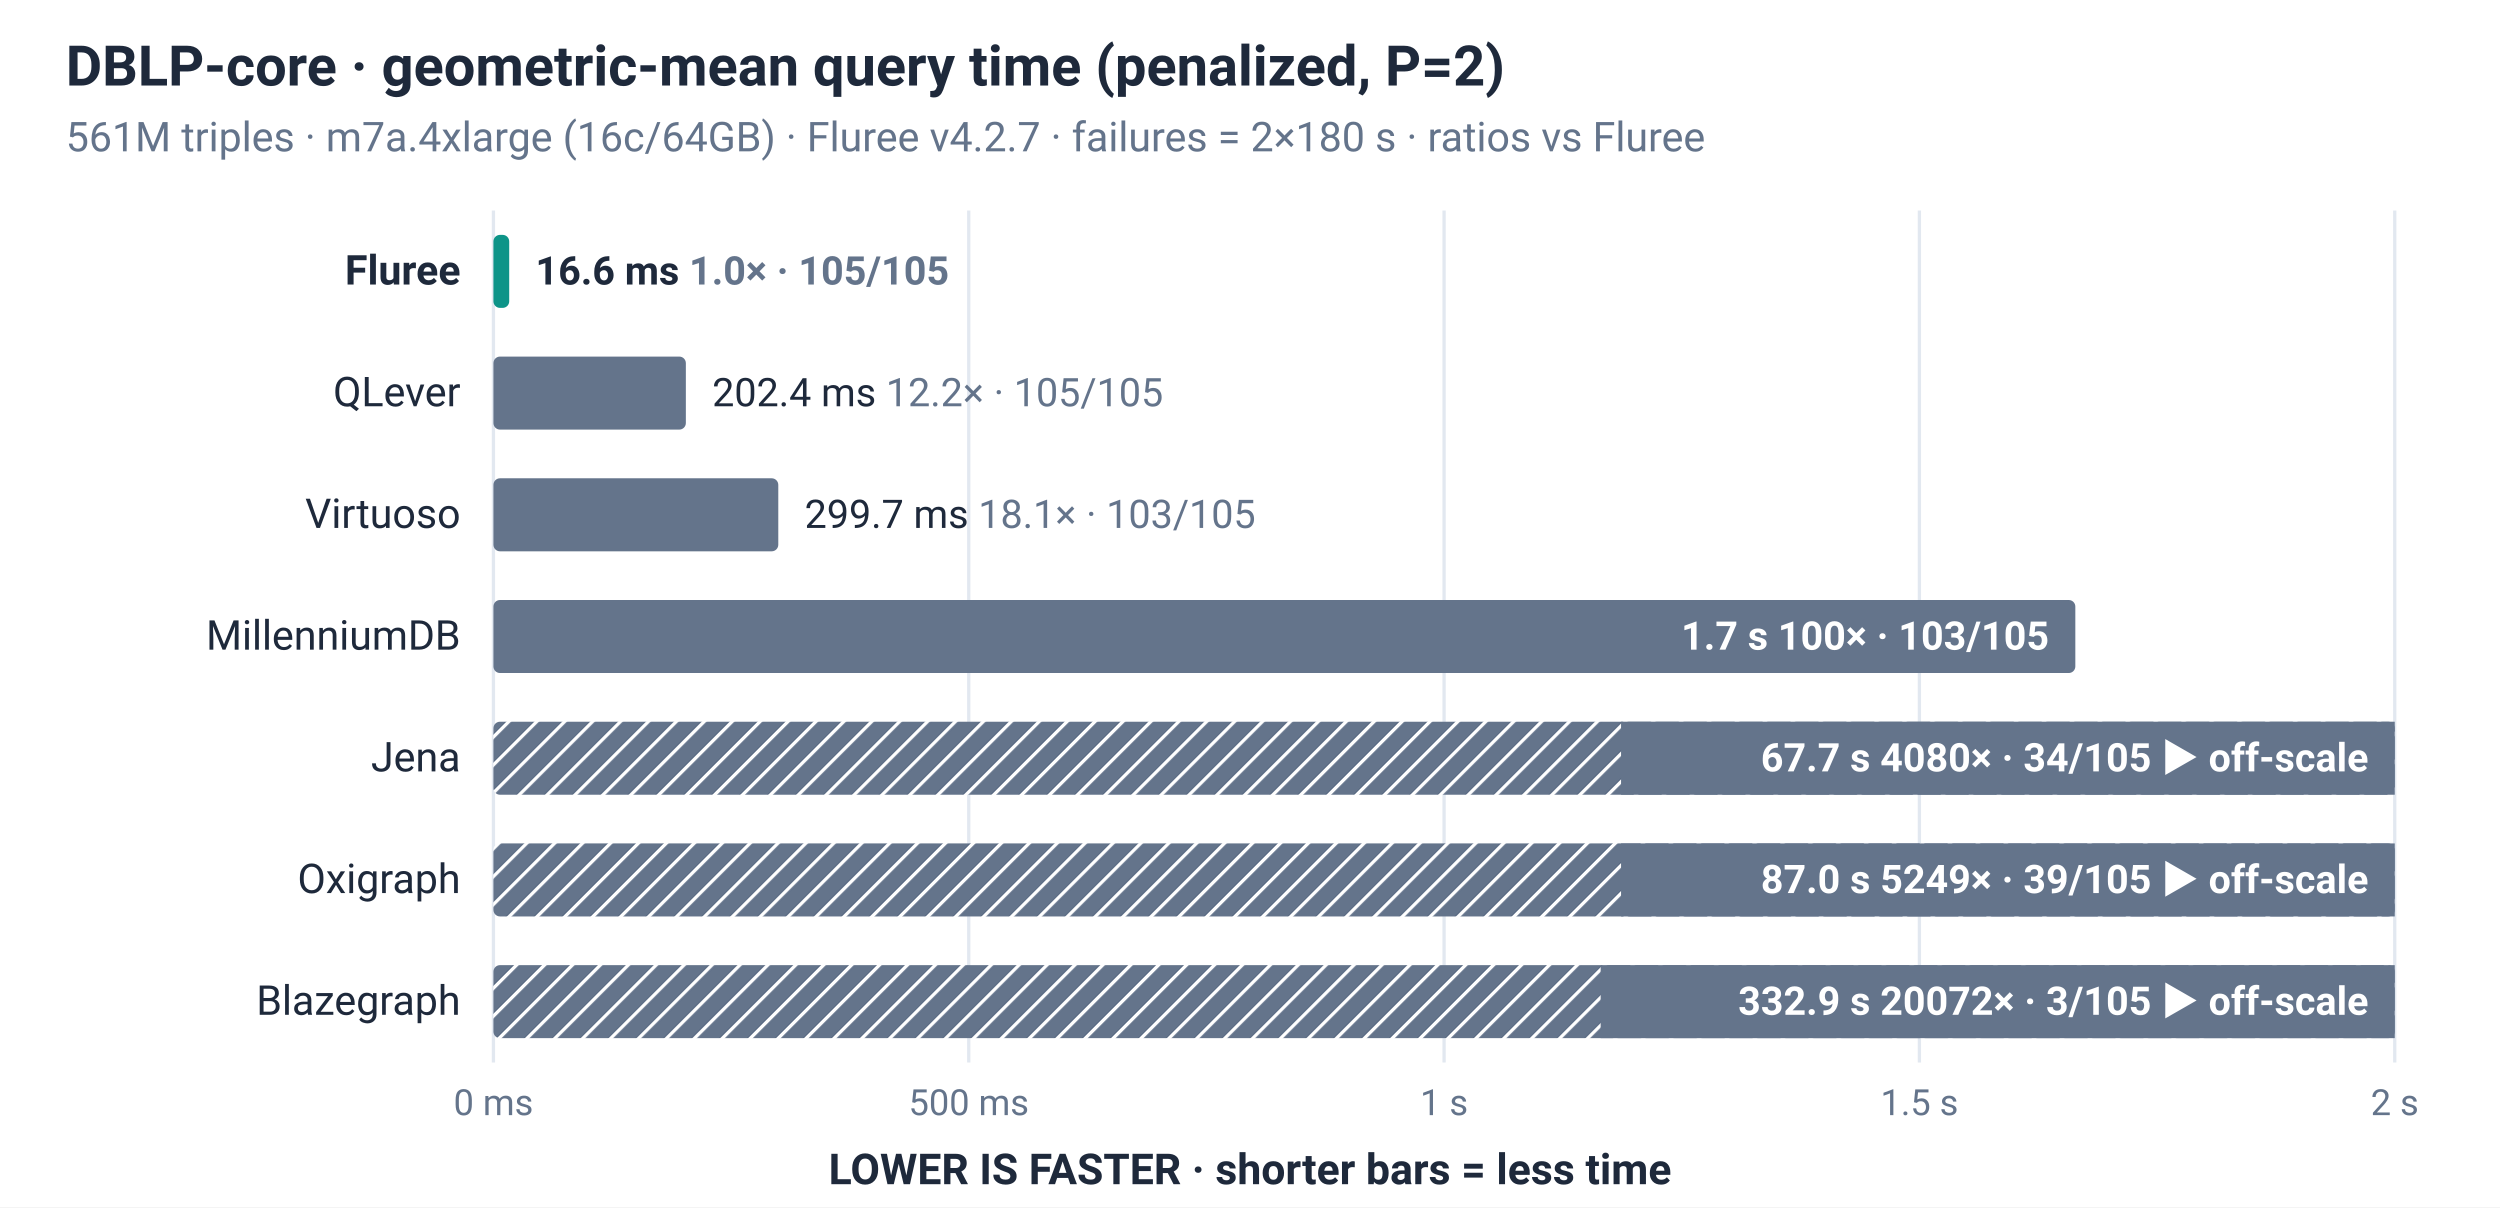
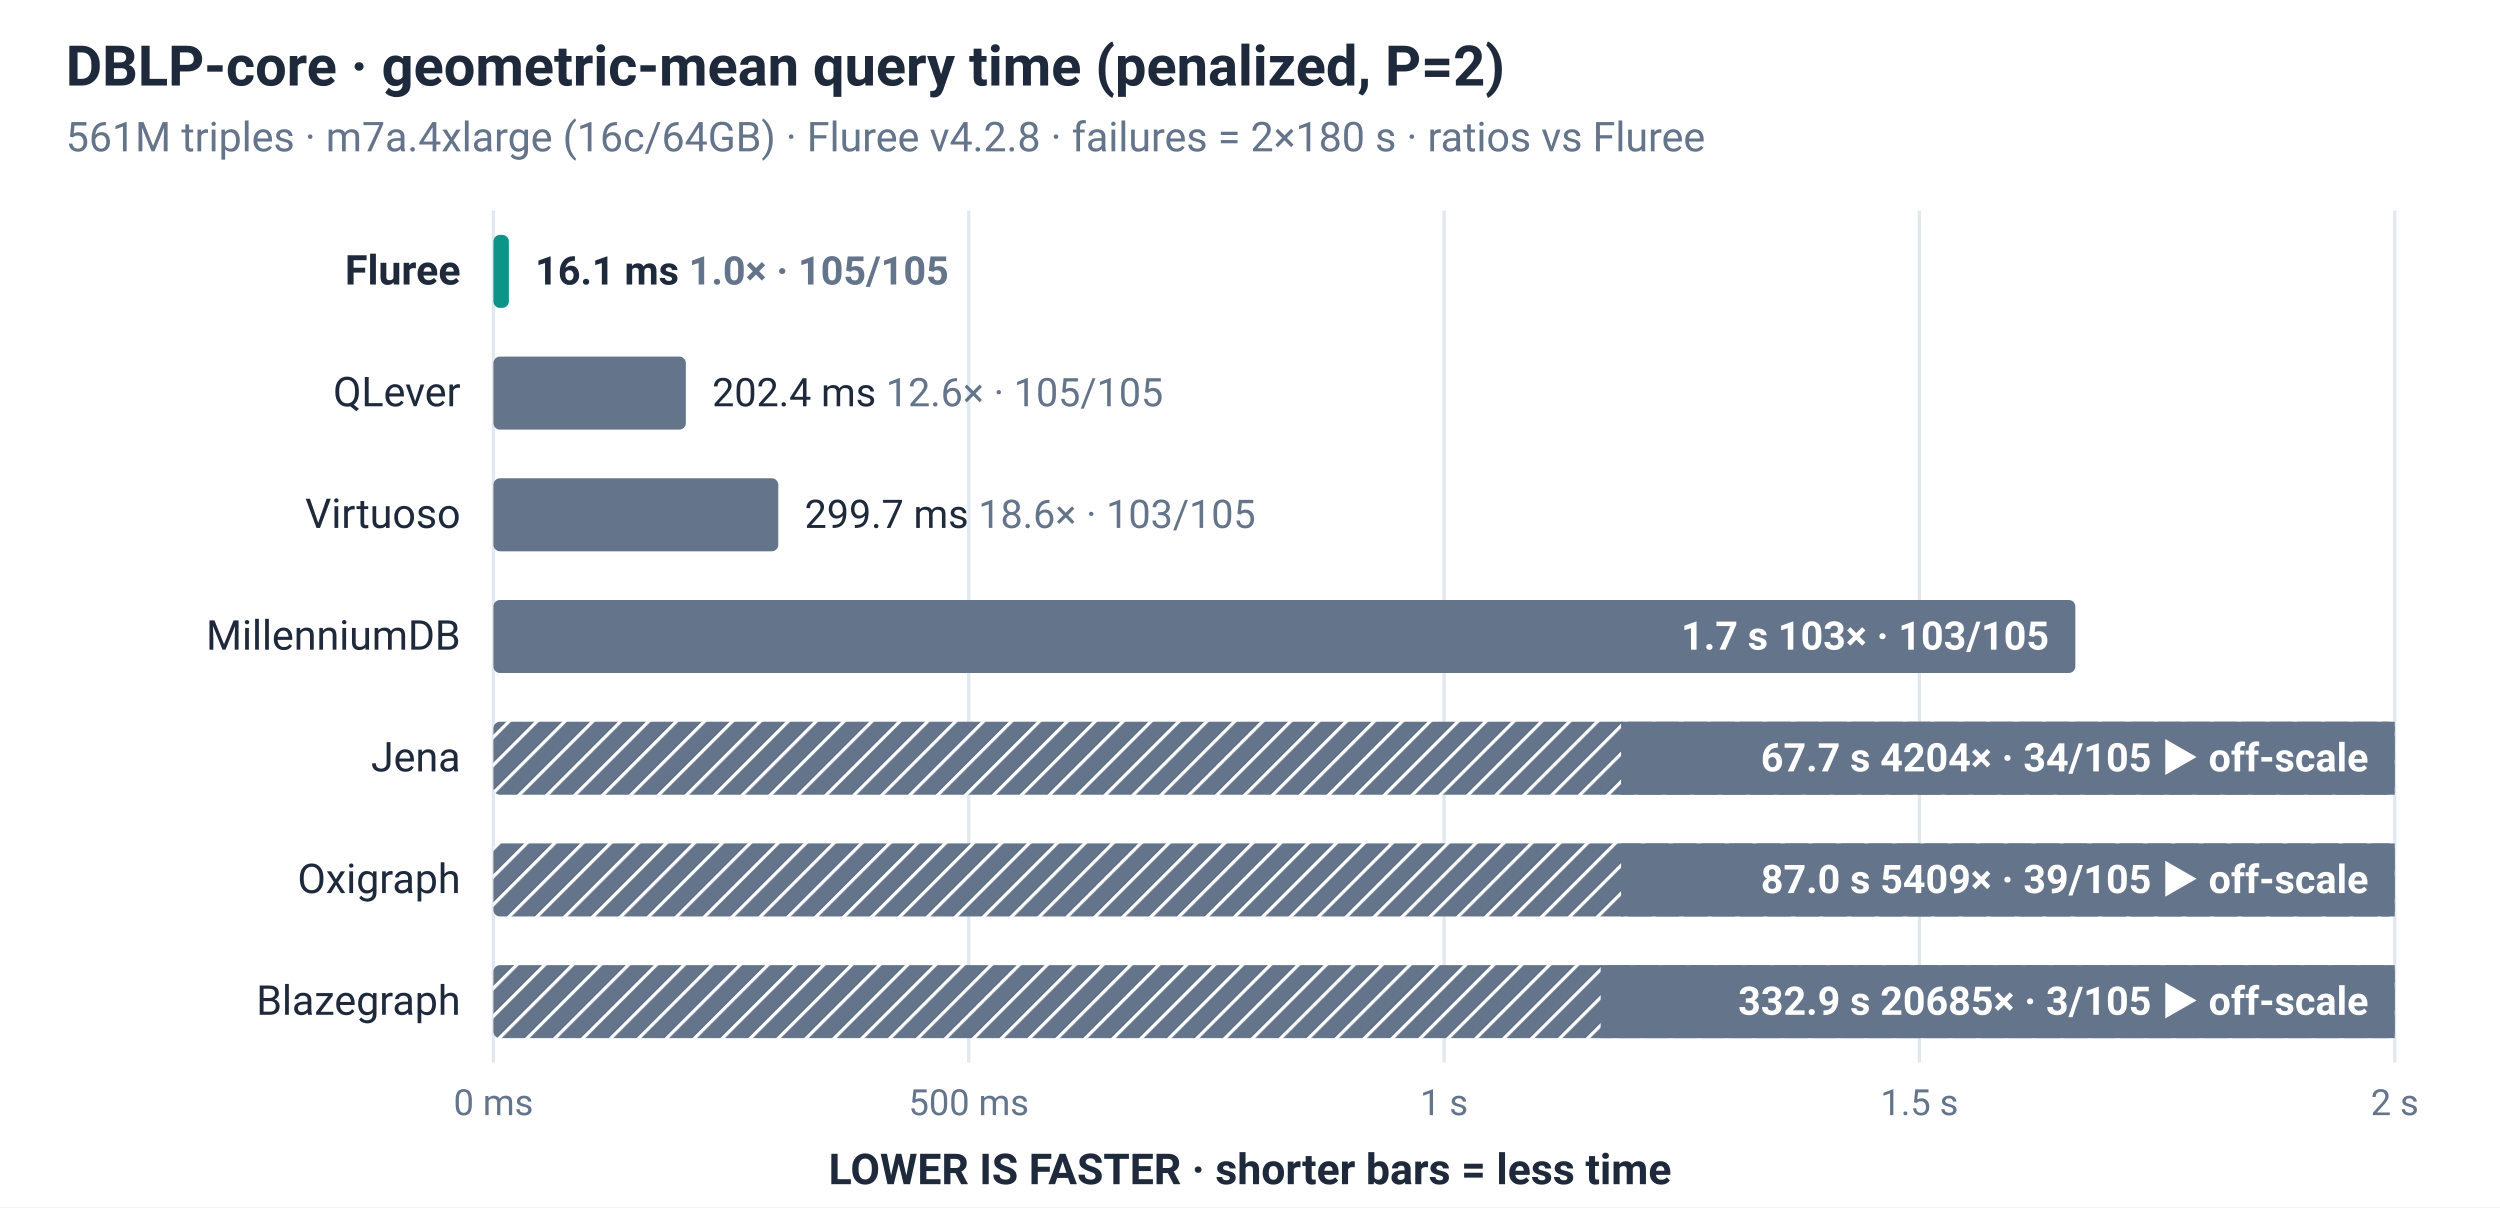
<svg xmlns="http://www.w3.org/2000/svg" width="760" height="367" viewBox="0 0 760 367" font-family="-apple-system,Segoe UI,Roboto,Helvetica,Arial,sans-serif">
  <defs>
    <pattern id="offscale" width="6" height="6" patternTransform="rotate(45)" patternUnits="userSpaceOnUse">
      <rect width="6" height="6" fill="#64748b" />
      <line x1="0" y1="0" x2="0" y2="6" stroke="white" stroke-width="2" />
    </pattern>
  </defs>
  <rect width="760" height="367" fill="white" />
  <text x="20" y="26" font-size="17" font-weight="700" fill="#1e293b">DBLP-core · geometric-mean query time (penalized, P=2)</text>
-   <text x="20" y="46" font-size="12.5" fill="#64748b">561M triples · m7a.4xlarge (16c/64GB) · Fluree v4.2.7 · failures = 2×180 s · ratios vs Fluree</text>
+   <text x="20" y="46" font-size="12.5" fill="#64748b">561M triples · m7a.4xlarge (16c/64GB) · Fluree v4.2.8 · failures = 2×180 s · ratios vs Fluree</text>
  <line x1="150.0" y1="64" x2="150.0" y2="323" stroke="#e2e8f0" stroke-width="1" />
  <text x="150.0" y="339" font-size="11" fill="#64748b" text-anchor="middle">0 ms</text>
  <line x1="294.5" y1="64" x2="294.5" y2="323" stroke="#e2e8f0" stroke-width="1" />
  <text x="294.5" y="339" font-size="11" fill="#64748b" text-anchor="middle">500 ms</text>
  <line x1="439.0" y1="64" x2="439.0" y2="323" stroke="#e2e8f0" stroke-width="1" />
  <text x="439.0" y="339" font-size="11" fill="#64748b" text-anchor="middle">1 s</text>
  <line x1="583.5" y1="64" x2="583.5" y2="323" stroke="#e2e8f0" stroke-width="1" />
  <text x="583.5" y="339" font-size="11" fill="#64748b" text-anchor="middle">1.5 s</text>
  <line x1="728.0" y1="64" x2="728.0" y2="323" stroke="#e2e8f0" stroke-width="1" />
  <text x="728.0" y="339" font-size="11" fill="#64748b" text-anchor="middle">2 s</text>
  <text x="140" y="86.5" font-size="12.5" font-weight="700" fill="#1e293b" text-anchor="end">Fluree</text>
-   <rect x="150" y="71.4" width="4.8" height="22.2" rx="2" fill="#0d9488" />
-   <text x="162.8" y="86.5" font-size="12" font-weight="700" fill="#1e293b">16.6 ms  <tspan fill="#64748b">1.0× · 105/105</tspan>
+   <rect x="150" y="71.4" width="4.7" height="22.2" rx="2" fill="#0d9488" />
+   <text x="162.7" y="86.5" font-size="12" font-weight="700" fill="#1e293b">16.1 ms  <tspan fill="#64748b">1.0× · 105/105</tspan>
  </text>
  <text x="140" y="123.5" font-size="12.5" font-weight="400" fill="#1e293b" text-anchor="end">QLever</text>
  <rect x="150" y="108.4" width="58.5" height="22.2" rx="2" fill="#64748b" />
-   <text x="216.5" y="123.5" font-size="12" font-weight="400" fill="#1e293b">202.4 ms  <tspan fill="#64748b">12.2× · 105/105</tspan>
+   <text x="216.5" y="123.5" font-size="12" font-weight="400" fill="#1e293b">202.4 ms  <tspan fill="#64748b">12.6× · 105/105</tspan>
  </text>
  <text x="140" y="160.5" font-size="12.5" font-weight="400" fill="#1e293b" text-anchor="end">Virtuoso</text>
  <rect x="150" y="145.4" width="86.6" height="22.2" rx="2" fill="#64748b" />
-   <text x="244.6" y="160.5" font-size="12" font-weight="400" fill="#1e293b">299.7 ms  <tspan fill="#64748b">18.1× · 103/105</tspan>
+   <text x="244.6" y="160.5" font-size="12" font-weight="400" fill="#1e293b">299.7 ms  <tspan fill="#64748b">18.6× · 103/105</tspan>
  </text>
  <text x="140" y="197.5" font-size="12.5" font-weight="400" fill="#1e293b" text-anchor="end">MillenniumDB</text>
  <rect x="150" y="182.4" width="480.9" height="22.2" rx="2" fill="#64748b" />
-   <text x="622.9" y="197.5" font-size="12" font-weight="700" fill="white" text-anchor="end">1.7 s   100× · 103/105</text>
+   <text x="622.9" y="197.5" font-size="12" font-weight="700" fill="white" text-anchor="end">1.7 s   103× · 103/105</text>
  <text x="140" y="234.5" font-size="12.5" font-weight="400" fill="#1e293b" text-anchor="end">Jena</text>
  <rect x="150" y="219.4" width="578.0" height="22.2" rx="2" fill="url(#offscale)" />
  <rect x="492.8" y="219.4" width="235.2" height="22.2" fill="#64748b" />
-   <text x="720.0" y="234.5" font-size="12" font-weight="700" fill="white" text-anchor="end">67.7 s   4080× · 34/105  ▶ off-scale</text>
+   <text x="720.0" y="234.5" font-size="12" font-weight="700" fill="white" text-anchor="end">67.7 s   4204× · 34/105  ▶ off-scale</text>
  <text x="140" y="271.5" font-size="12.5" font-weight="400" fill="#1e293b" text-anchor="end">Oxigraph</text>
  <rect x="150" y="256.4" width="578.0" height="22.2" rx="2" fill="url(#offscale)" />
  <rect x="492.8" y="256.4" width="235.2" height="22.2" fill="#64748b" />
-   <text x="720.0" y="271.5" font-size="12" font-weight="700" fill="white" text-anchor="end">87.0 s   5249× · 39/105  ▶ off-scale</text>
+   <text x="720.0" y="271.5" font-size="12" font-weight="700" fill="white" text-anchor="end">87.0 s   5409× · 39/105  ▶ off-scale</text>
  <text x="140" y="308.5" font-size="12.5" font-weight="400" fill="#1e293b" text-anchor="end">Blazegraph</text>
  <rect x="150" y="293.4" width="578.0" height="22.2" rx="2" fill="url(#offscale)" />
  <rect x="486.6" y="293.4" width="241.4" height="22.2" fill="#64748b" />
-   <text x="720.0" y="308.5" font-size="12" font-weight="700" fill="white" text-anchor="end">332.9 s   20072× · 3/105  ▶ off-scale</text>
+   <text x="720.0" y="308.5" font-size="12" font-weight="700" fill="white" text-anchor="end">332.9 s   20685× · 3/105  ▶ off-scale</text>
  <text x="380" y="360" text-anchor="middle" font-size="13" font-weight="700" fill="#1e293b">LOWER IS FASTER · shorter bars = less time</text>
</svg>
